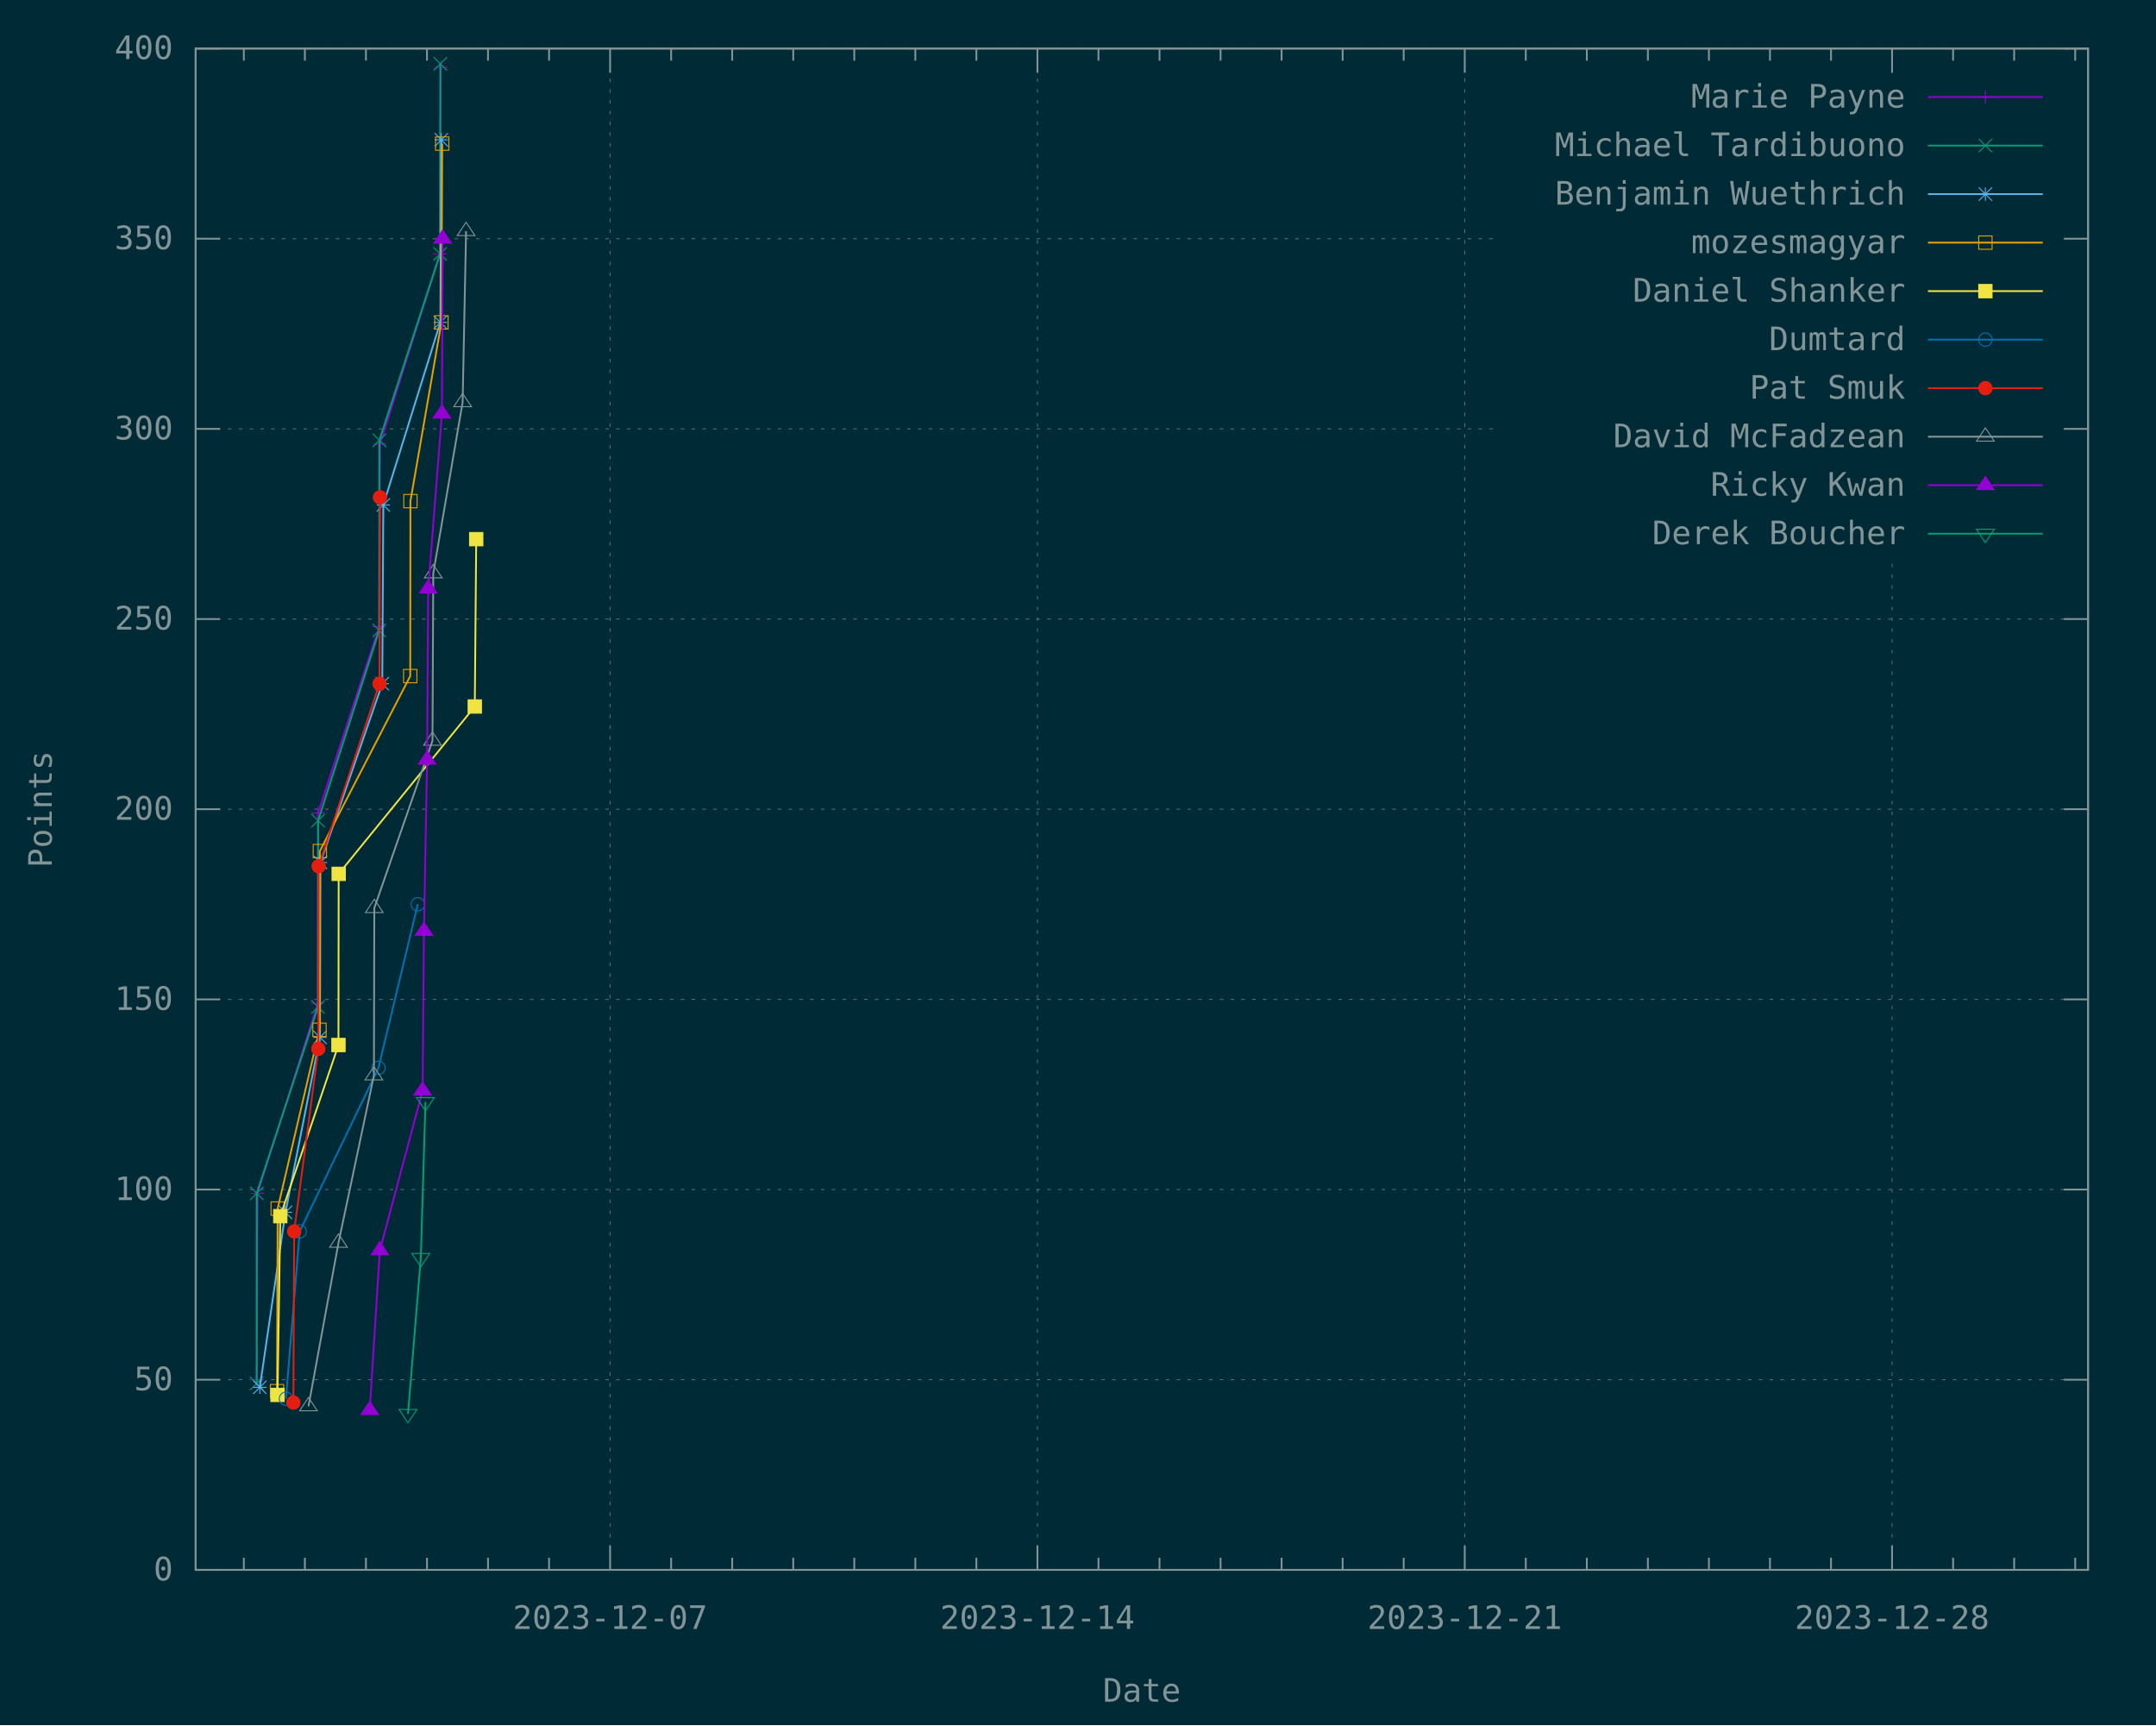
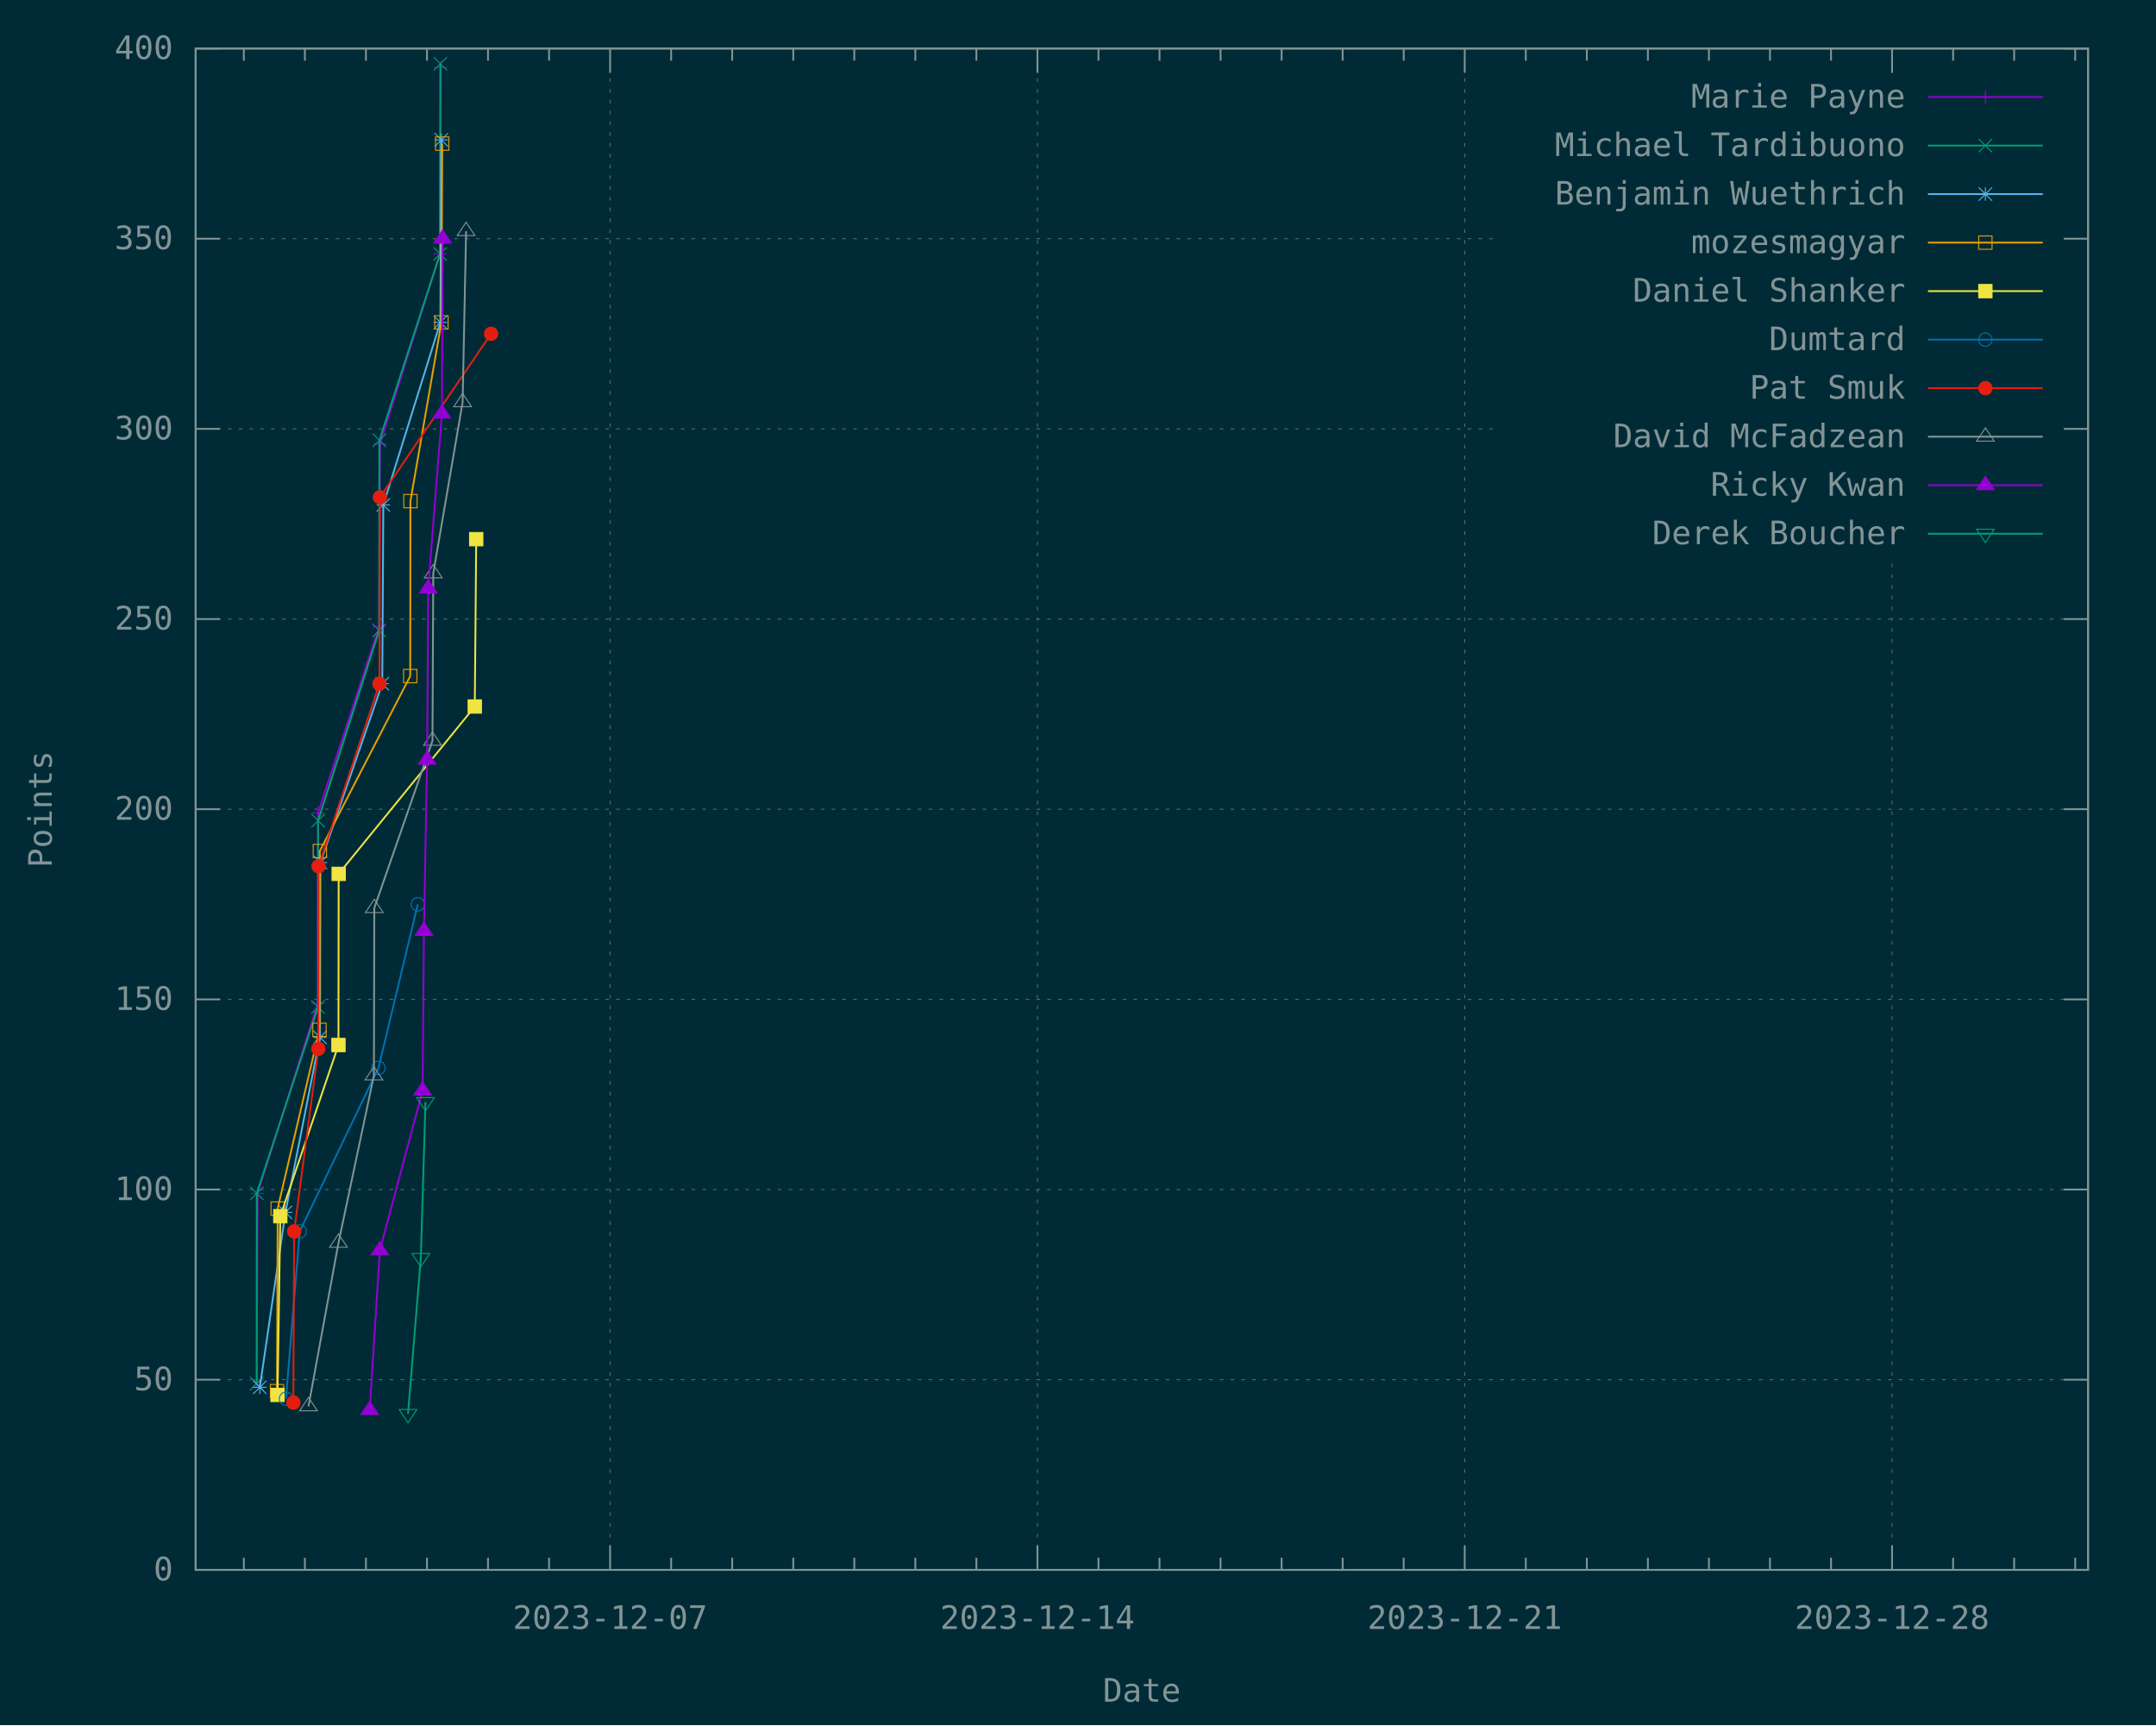
<svg xmlns="http://www.w3.org/2000/svg" xmlns:xlink="http://www.w3.org/1999/xlink" width="1200" height="960" viewBox="0 0 1200 960">
  <g id="gnuplot_canvas">
    <rect x="0" y="0" width="1200" height="960" fill="#002b36" />
    <defs>
      <circle id="gpDot" r="0.5" stroke-width="0.5" stroke="currentColor" />
      <path id="gpPt0" stroke-width="0.148" stroke="currentColor" d="M-1,0 h2 M0,-1 v2" />
      <path id="gpPt1" stroke-width="0.148" stroke="currentColor" d="M-1,-1 L1,1 M1,-1 L-1,1" />
      <path id="gpPt2" stroke-width="0.148" stroke="currentColor" d="M-1,0 L1,0 M0,-1 L0,1 M-1,-1 L1,1 M-1,1 L1,-1" />
      <rect id="gpPt3" stroke-width="0.148" stroke="currentColor" x="-1" y="-1" width="2" height="2" />
      <rect id="gpPt4" stroke-width="0.148" stroke="currentColor" fill="currentColor" x="-1" y="-1" width="2" height="2" />
      <circle id="gpPt5" stroke-width="0.148" stroke="currentColor" cx="0" cy="0" r="1" />
      <use xlink:href="#gpPt5" id="gpPt6" fill="currentColor" stroke="none" />
      <path id="gpPt7" stroke-width="0.148" stroke="currentColor" d="M0,-1.33 L-1.33,0.67 L1.33,0.67 z" />
      <use xlink:href="#gpPt7" id="gpPt8" fill="currentColor" stroke="none" />
      <use xlink:href="#gpPt7" id="gpPt9" stroke="currentColor" transform="rotate(180)" />
      <use xlink:href="#gpPt9" id="gpPt10" fill="currentColor" stroke="none" />
      <use xlink:href="#gpPt3" id="gpPt11" stroke="currentColor" transform="rotate(45)" />
      <use xlink:href="#gpPt11" id="gpPt12" fill="currentColor" stroke="none" />
      <path id="gpPt13" stroke-width="0.148" stroke="currentColor" d="M0,1.330 L1.265,0.411 L0.782,-1.067 L-0.782,-1.076 L-1.265,0.411 z" />
      <use xlink:href="#gpPt13" id="gpPt14" fill="currentColor" stroke="none" />
      <filter id="textbox" filterUnits="objectBoundingBox" x="0" y="0" height="1" width="1">
        <feFlood flood-color="#002B36" flood-opacity="1" result="bgnd" />
        <feComposite in="SourceGraphic" in2="bgnd" operator="atop" />
      </filter>
      <filter id="greybox" filterUnits="objectBoundingBox" x="0" y="0" height="1" width="1">
        <feFlood flood-color="lightgrey" flood-opacity="1" result="grey" />
        <feComposite in="SourceGraphic" in2="grey" operator="atop" />
      </filter>
    </defs>
    <g fill="none" color="#002B36" stroke="currentColor" stroke-width="1.00" stroke-linecap="butt" stroke-linejoin="miter">
</g>
    <g fill="none" color="black" stroke="currentColor" stroke-width="1.00" stroke-linecap="butt" stroke-linejoin="miter">
</g>
    <g fill="none" color="black" stroke="rgb(131, 148, 150)" stroke-width="0.50" stroke-linecap="butt" stroke-linejoin="miter">
</g>
    <g fill="none" color="gray" stroke="currentColor" stroke-width="0.50" stroke-linecap="butt" stroke-linejoin="miter">
      <path stroke="rgb( 88, 110, 117)" stroke-dasharray="2,4" class="gridline" d="M108.90,873.60 L1162.19,873.60  " />
    </g>
    <g fill="none" color="gray" stroke="rgb( 88, 110, 117)" stroke-width="1.00" stroke-linecap="butt" stroke-linejoin="miter">
</g>
    <g fill="none" color="black" stroke="currentColor" stroke-width="1.00" stroke-linecap="butt" stroke-linejoin="miter">
      <path stroke="rgb(131, 148, 150)" d="M108.90,873.60 L122.40,873.60 M1162.19,873.60 L1148.69,873.60  " />
      <g transform="translate(96.30,879.45)" stroke="none" fill="rgb(131,148,150)" font-family="Inconsolata" font-size="18.00" text-anchor="end">
        <text>
          <tspan font-family="Inconsolata"> 0</tspan>
        </text>
      </g>
    </g>
    <g fill="none" color="black" stroke="currentColor" stroke-width="1.00" stroke-linecap="butt" stroke-linejoin="miter">
</g>
    <g fill="none" color="black" stroke="rgb(131, 148, 150)" stroke-width="0.50" stroke-linecap="butt" stroke-linejoin="miter">
</g>
    <g fill="none" color="gray" stroke="currentColor" stroke-width="0.50" stroke-linecap="butt" stroke-linejoin="miter">
      <path stroke="rgb( 88, 110, 117)" stroke-dasharray="2,4" class="gridline" d="M108.90,767.78 L1162.19,767.78  " />
    </g>
    <g fill="none" color="gray" stroke="rgb( 88, 110, 117)" stroke-width="1.00" stroke-linecap="butt" stroke-linejoin="miter">
</g>
    <g fill="none" color="black" stroke="currentColor" stroke-width="1.00" stroke-linecap="butt" stroke-linejoin="miter">
      <path stroke="rgb(131, 148, 150)" d="M108.90,767.78 L122.40,767.78 M1162.19,767.78 L1148.69,767.78  " />
      <g transform="translate(96.30,773.63)" stroke="none" fill="rgb(131,148,150)" font-family="Inconsolata" font-size="18.00" text-anchor="end">
        <text>
          <tspan font-family="Inconsolata"> 50</tspan>
        </text>
      </g>
    </g>
    <g fill="none" color="black" stroke="currentColor" stroke-width="1.00" stroke-linecap="butt" stroke-linejoin="miter">
</g>
    <g fill="none" color="black" stroke="rgb(131, 148, 150)" stroke-width="0.50" stroke-linecap="butt" stroke-linejoin="miter">
</g>
    <g fill="none" color="gray" stroke="currentColor" stroke-width="0.50" stroke-linecap="butt" stroke-linejoin="miter">
      <path stroke="rgb( 88, 110, 117)" stroke-dasharray="2,4" class="gridline" d="M108.90,661.95 L1162.19,661.95  " />
    </g>
    <g fill="none" color="gray" stroke="rgb( 88, 110, 117)" stroke-width="1.00" stroke-linecap="butt" stroke-linejoin="miter">
</g>
    <g fill="none" color="black" stroke="currentColor" stroke-width="1.00" stroke-linecap="butt" stroke-linejoin="miter">
      <path stroke="rgb(131, 148, 150)" d="M108.90,661.95 L122.40,661.95 M1162.19,661.95 L1148.69,661.95  " />
      <g transform="translate(96.30,667.80)" stroke="none" fill="rgb(131,148,150)" font-family="Inconsolata" font-size="18.00" text-anchor="end">
        <text>
          <tspan font-family="Inconsolata"> 100</tspan>
        </text>
      </g>
    </g>
    <g fill="none" color="black" stroke="currentColor" stroke-width="1.00" stroke-linecap="butt" stroke-linejoin="miter">
</g>
    <g fill="none" color="black" stroke="rgb(131, 148, 150)" stroke-width="0.50" stroke-linecap="butt" stroke-linejoin="miter">
</g>
    <g fill="none" color="gray" stroke="currentColor" stroke-width="0.50" stroke-linecap="butt" stroke-linejoin="miter">
      <path stroke="rgb( 88, 110, 117)" stroke-dasharray="2,4" class="gridline" d="M108.90,556.13 L1162.19,556.13  " />
    </g>
    <g fill="none" color="gray" stroke="rgb( 88, 110, 117)" stroke-width="1.00" stroke-linecap="butt" stroke-linejoin="miter">
</g>
    <g fill="none" color="black" stroke="currentColor" stroke-width="1.00" stroke-linecap="butt" stroke-linejoin="miter">
      <path stroke="rgb(131, 148, 150)" d="M108.90,556.13 L122.40,556.13 M1162.19,556.13 L1148.69,556.13  " />
      <g transform="translate(96.30,561.98)" stroke="none" fill="rgb(131,148,150)" font-family="Inconsolata" font-size="18.00" text-anchor="end">
        <text>
          <tspan font-family="Inconsolata"> 150</tspan>
        </text>
      </g>
    </g>
    <g fill="none" color="black" stroke="currentColor" stroke-width="1.00" stroke-linecap="butt" stroke-linejoin="miter">
</g>
    <g fill="none" color="black" stroke="rgb(131, 148, 150)" stroke-width="0.50" stroke-linecap="butt" stroke-linejoin="miter">
</g>
    <g fill="none" color="gray" stroke="currentColor" stroke-width="0.50" stroke-linecap="butt" stroke-linejoin="miter">
      <path stroke="rgb( 88, 110, 117)" stroke-dasharray="2,4" class="gridline" d="M108.90,450.30 L1162.19,450.30  " />
    </g>
    <g fill="none" color="gray" stroke="rgb( 88, 110, 117)" stroke-width="1.00" stroke-linecap="butt" stroke-linejoin="miter">
</g>
    <g fill="none" color="black" stroke="currentColor" stroke-width="1.00" stroke-linecap="butt" stroke-linejoin="miter">
      <path stroke="rgb(131, 148, 150)" d="M108.90,450.30 L122.40,450.30 M1162.19,450.30 L1148.69,450.30  " />
      <g transform="translate(96.30,456.15)" stroke="none" fill="rgb(131,148,150)" font-family="Inconsolata" font-size="18.00" text-anchor="end">
        <text>
          <tspan font-family="Inconsolata"> 200</tspan>
        </text>
      </g>
    </g>
    <g fill="none" color="black" stroke="currentColor" stroke-width="1.00" stroke-linecap="butt" stroke-linejoin="miter">
</g>
    <g fill="none" color="black" stroke="rgb(131, 148, 150)" stroke-width="0.50" stroke-linecap="butt" stroke-linejoin="miter">
</g>
    <g fill="none" color="gray" stroke="currentColor" stroke-width="0.50" stroke-linecap="butt" stroke-linejoin="miter">
      <path stroke="rgb( 88, 110, 117)" stroke-dasharray="2,4" class="gridline" d="M108.90,344.48 L1162.19,344.48  " />
    </g>
    <g fill="none" color="gray" stroke="rgb( 88, 110, 117)" stroke-width="1.00" stroke-linecap="butt" stroke-linejoin="miter">
</g>
    <g fill="none" color="black" stroke="currentColor" stroke-width="1.00" stroke-linecap="butt" stroke-linejoin="miter">
      <path stroke="rgb(131, 148, 150)" d="M108.90,344.48 L122.40,344.48 M1162.19,344.48 L1148.69,344.48  " />
      <g transform="translate(96.30,350.33)" stroke="none" fill="rgb(131,148,150)" font-family="Inconsolata" font-size="18.00" text-anchor="end">
        <text>
          <tspan font-family="Inconsolata"> 250</tspan>
        </text>
      </g>
    </g>
    <g fill="none" color="black" stroke="currentColor" stroke-width="1.00" stroke-linecap="butt" stroke-linejoin="miter">
</g>
    <g fill="none" color="black" stroke="rgb(131, 148, 150)" stroke-width="0.50" stroke-linecap="butt" stroke-linejoin="miter">
</g>
    <g fill="none" color="gray" stroke="currentColor" stroke-width="0.50" stroke-linecap="butt" stroke-linejoin="miter">
      <path stroke="rgb( 88, 110, 117)" stroke-dasharray="2,4" class="gridline" d="M108.90,238.66 L833.69,238.66 M1149.59,238.66 L1162.19,238.66  " />
    </g>
    <g fill="none" color="gray" stroke="rgb( 88, 110, 117)" stroke-width="1.00" stroke-linecap="butt" stroke-linejoin="miter">
</g>
    <g fill="none" color="black" stroke="currentColor" stroke-width="1.00" stroke-linecap="butt" stroke-linejoin="miter">
      <path stroke="rgb(131, 148, 150)" d="M108.90,238.66 L122.40,238.66 M1162.19,238.66 L1148.69,238.66  " />
      <g transform="translate(96.30,244.51)" stroke="none" fill="rgb(131,148,150)" font-family="Inconsolata" font-size="18.00" text-anchor="end">
        <text>
          <tspan font-family="Inconsolata"> 300</tspan>
        </text>
      </g>
    </g>
    <g fill="none" color="black" stroke="currentColor" stroke-width="1.00" stroke-linecap="butt" stroke-linejoin="miter">
</g>
    <g fill="none" color="black" stroke="rgb(131, 148, 150)" stroke-width="0.50" stroke-linecap="butt" stroke-linejoin="miter">
</g>
    <g fill="none" color="gray" stroke="currentColor" stroke-width="0.50" stroke-linecap="butt" stroke-linejoin="miter">
      <path stroke="rgb( 88, 110, 117)" stroke-dasharray="2,4" class="gridline" d="M108.90,132.83 L833.69,132.83 M1149.59,132.83 L1162.19,132.83  " />
    </g>
    <g fill="none" color="gray" stroke="rgb( 88, 110, 117)" stroke-width="1.00" stroke-linecap="butt" stroke-linejoin="miter">
</g>
    <g fill="none" color="black" stroke="currentColor" stroke-width="1.00" stroke-linecap="butt" stroke-linejoin="miter">
      <path stroke="rgb(131, 148, 150)" d="M108.90,132.83 L122.40,132.83 M1162.19,132.83 L1148.69,132.83  " />
      <g transform="translate(96.30,138.68)" stroke="none" fill="rgb(131,148,150)" font-family="Inconsolata" font-size="18.00" text-anchor="end">
        <text>
          <tspan font-family="Inconsolata"> 350</tspan>
        </text>
      </g>
    </g>
    <g fill="none" color="black" stroke="currentColor" stroke-width="1.00" stroke-linecap="butt" stroke-linejoin="miter">
</g>
    <g fill="none" color="black" stroke="rgb(131, 148, 150)" stroke-width="0.50" stroke-linecap="butt" stroke-linejoin="miter">
</g>
    <g fill="none" color="gray" stroke="currentColor" stroke-width="0.50" stroke-linecap="butt" stroke-linejoin="miter">
      <path stroke="rgb( 88, 110, 117)" stroke-dasharray="2,4" class="gridline" d="M108.90,27.01 L1162.19,27.01  " />
    </g>
    <g fill="none" color="gray" stroke="rgb( 88, 110, 117)" stroke-width="1.00" stroke-linecap="butt" stroke-linejoin="miter">
</g>
    <g fill="none" color="black" stroke="currentColor" stroke-width="1.00" stroke-linecap="butt" stroke-linejoin="miter">
      <path stroke="rgb(131, 148, 150)" d="M108.90,27.01 L122.40,27.01 M1162.19,27.01 L1148.69,27.01  " />
      <g transform="translate(96.30,32.86)" stroke="none" fill="rgb(131,148,150)" font-family="Inconsolata" font-size="18.00" text-anchor="end">
        <text>
          <tspan font-family="Inconsolata"> 400</tspan>
        </text>
      </g>
    </g>
    <g fill="none" color="black" stroke="currentColor" stroke-width="1.00" stroke-linecap="butt" stroke-linejoin="miter">
      <path stroke="rgb(131, 148, 150)" d="M135.71,873.60 L135.71,866.85 M135.71,27.01 L135.71,33.76 M169.69,873.60 L169.69,866.85 M169.69,27.01 L169.69,33.76   M203.67,873.60 L203.67,866.85 M203.67,27.01 L203.67,33.76 M237.65,873.60 L237.65,866.85 M237.65,27.01 L237.65,33.76   M271.62,873.60 L271.62,866.85 M271.62,27.01 L271.62,33.76 M305.60,873.60 L305.60,866.85 M305.60,27.01 L305.60,33.76    " />
    </g>
    <g fill="none" color="black" stroke="rgb(131, 148, 150)" stroke-width="0.50" stroke-linecap="butt" stroke-linejoin="miter">
</g>
    <g fill="none" color="gray" stroke="currentColor" stroke-width="0.50" stroke-linecap="butt" stroke-linejoin="miter">
      <path stroke="rgb( 88, 110, 117)" stroke-dasharray="2,4" class="gridline" d="M339.58,873.60 L339.58,27.01  " />
    </g>
    <g fill="none" color="gray" stroke="rgb( 88, 110, 117)" stroke-width="1.00" stroke-linecap="butt" stroke-linejoin="miter">
</g>
    <g fill="none" color="black" stroke="currentColor" stroke-width="1.00" stroke-linecap="butt" stroke-linejoin="miter">
      <path stroke="rgb(131, 148, 150)" d="M339.58,873.60 L339.58,860.10 M339.58,27.01 L339.58,40.51  " />
      <g transform="translate(339.58,906.45)" stroke="none" fill="rgb(131,148,150)" font-family="Inconsolata" font-size="18.00" text-anchor="middle">
        <text>
          <tspan font-family="Inconsolata">2023-12-07</tspan>
        </text>
      </g>
    </g>
    <g fill="none" color="black" stroke="currentColor" stroke-width="1.00" stroke-linecap="butt" stroke-linejoin="miter">
      <path stroke="rgb(131, 148, 150)" d="M373.55,873.60 L373.55,866.85 M373.55,27.01 L373.55,33.76 M407.53,873.60 L407.53,866.85 M407.53,27.01 L407.53,33.76   M441.51,873.60 L441.51,866.85 M441.51,27.01 L441.51,33.76 M475.48,873.60 L475.48,866.85 M475.48,27.01 L475.48,33.76   M509.46,873.60 L509.46,866.85 M509.46,27.01 L509.46,33.76 M543.44,873.60 L543.44,866.85 M543.44,27.01 L543.44,33.76    " />
    </g>
    <g fill="none" color="black" stroke="rgb(131, 148, 150)" stroke-width="0.50" stroke-linecap="butt" stroke-linejoin="miter">
</g>
    <g fill="none" color="gray" stroke="currentColor" stroke-width="0.50" stroke-linecap="butt" stroke-linejoin="miter">
      <path stroke="rgb( 88, 110, 117)" stroke-dasharray="2,4" class="gridline" d="M577.42,873.60 L577.42,27.01  " />
    </g>
    <g fill="none" color="gray" stroke="rgb( 88, 110, 117)" stroke-width="1.00" stroke-linecap="butt" stroke-linejoin="miter">
</g>
    <g fill="none" color="black" stroke="currentColor" stroke-width="1.00" stroke-linecap="butt" stroke-linejoin="miter">
      <path stroke="rgb(131, 148, 150)" d="M577.42,873.60 L577.42,860.10 M577.42,27.01 L577.42,40.51  " />
      <g transform="translate(577.42,906.45)" stroke="none" fill="rgb(131,148,150)" font-family="Inconsolata" font-size="18.00" text-anchor="middle">
        <text>
          <tspan font-family="Inconsolata">2023-12-14</tspan>
        </text>
      </g>
    </g>
    <g fill="none" color="black" stroke="currentColor" stroke-width="1.00" stroke-linecap="butt" stroke-linejoin="miter">
      <path stroke="rgb(131, 148, 150)" d="M611.39,873.60 L611.39,866.85 M611.39,27.01 L611.39,33.76 M645.37,873.60 L645.37,866.85 M645.37,27.01 L645.37,33.76   M679.35,873.60 L679.35,866.85 M679.35,27.01 L679.35,33.76 M713.32,873.60 L713.32,866.85 M713.32,27.01 L713.32,33.76   M747.30,873.60 L747.30,866.85 M747.30,27.01 L747.30,33.76 M781.28,873.60 L781.28,866.85 M781.28,27.01 L781.28,33.76    " />
    </g>
    <g fill="none" color="black" stroke="rgb(131, 148, 150)" stroke-width="0.50" stroke-linecap="butt" stroke-linejoin="miter">
</g>
    <g fill="none" color="gray" stroke="currentColor" stroke-width="0.50" stroke-linecap="butt" stroke-linejoin="miter">
      <path stroke="rgb( 88, 110, 117)" stroke-dasharray="2,4" class="gridline" d="M815.26,873.60 L815.26,27.01  " />
    </g>
    <g fill="none" color="gray" stroke="rgb( 88, 110, 117)" stroke-width="1.00" stroke-linecap="butt" stroke-linejoin="miter">
</g>
    <g fill="none" color="black" stroke="currentColor" stroke-width="1.00" stroke-linecap="butt" stroke-linejoin="miter">
      <path stroke="rgb(131, 148, 150)" d="M815.26,873.60 L815.26,860.10 M815.26,27.01 L815.26,40.51  " />
      <g transform="translate(815.26,906.45)" stroke="none" fill="rgb(131,148,150)" font-family="Inconsolata" font-size="18.00" text-anchor="middle">
        <text>
          <tspan font-family="Inconsolata">2023-12-21</tspan>
        </text>
      </g>
    </g>
    <g fill="none" color="black" stroke="currentColor" stroke-width="1.00" stroke-linecap="butt" stroke-linejoin="miter">
      <path stroke="rgb(131, 148, 150)" d="M849.23,873.60 L849.23,866.85 M849.23,27.01 L849.23,33.76 M883.21,873.60 L883.21,866.85 M883.21,27.01 L883.21,33.76   M917.19,873.60 L917.19,866.85 M917.19,27.01 L917.19,33.76 M951.16,873.60 L951.16,866.85 M951.16,27.01 L951.16,33.76   M985.14,873.60 L985.14,866.85 M985.14,27.01 L985.14,33.76 M1019.12,873.60 L1019.12,866.85 M1019.12,27.01 L1019.12,33.76    " />
    </g>
    <g fill="none" color="black" stroke="rgb(131, 148, 150)" stroke-width="0.50" stroke-linecap="butt" stroke-linejoin="miter">
</g>
    <g fill="none" color="gray" stroke="currentColor" stroke-width="0.50" stroke-linecap="butt" stroke-linejoin="miter">
      <path stroke="rgb( 88, 110, 117)" stroke-dasharray="2,4" class="gridline" d="M1053.10,873.60 L1053.10,310.51 M1053.10,40.51 L1053.10,27.01  " />
    </g>
    <g fill="none" color="gray" stroke="rgb( 88, 110, 117)" stroke-width="1.00" stroke-linecap="butt" stroke-linejoin="miter">
</g>
    <g fill="none" color="black" stroke="currentColor" stroke-width="1.00" stroke-linecap="butt" stroke-linejoin="miter">
      <path stroke="rgb(131, 148, 150)" d="M1053.10,873.60 L1053.10,860.10 M1053.10,27.01 L1053.10,40.51  " />
      <g transform="translate(1053.10,906.45)" stroke="none" fill="rgb(131,148,150)" font-family="Inconsolata" font-size="18.00" text-anchor="middle">
        <text>
          <tspan font-family="Inconsolata">2023-12-28</tspan>
        </text>
      </g>
    </g>
    <g fill="none" color="black" stroke="currentColor" stroke-width="1.00" stroke-linecap="butt" stroke-linejoin="miter">
      <path stroke="rgb(131, 148, 150)" d="M1087.07,873.60 L1087.07,866.85 M1087.07,27.01 L1087.07,33.76 M1121.05,873.60 L1121.05,866.85 M1121.05,27.01 L1121.05,33.76   M1155.03,873.60 L1155.03,866.85 M1155.03,27.01 L1155.03,33.76  " />
    </g>
    <g fill="none" color="black" stroke="currentColor" stroke-width="1.00" stroke-linecap="butt" stroke-linejoin="miter">
      <path stroke="rgb(131, 148, 150)" d="M108.90,27.01 L108.90,873.60 L1162.19,873.60 L1162.19,27.01 L108.90,27.01 Z  " />
    </g>
    <g fill="none" color="black" stroke="currentColor" stroke-width="1.00" stroke-linecap="butt" stroke-linejoin="miter">
      <g transform="translate(28.80,450.31) rotate(270)" stroke="none" fill="rgb(131,148,150)" font-family="Inconsolata" font-size="18.00" text-anchor="middle">
        <text>
          <tspan font-family="Inconsolata">Points</tspan>
        </text>
      </g>
    </g>
    <g fill="none" color="black" stroke="currentColor" stroke-width="1.00" stroke-linecap="butt" stroke-linejoin="miter">
      <g transform="translate(635.54,946.95)" stroke="none" fill="rgb(131,148,150)" font-family="Inconsolata" font-size="18.00" text-anchor="middle">
        <text>
          <tspan font-family="Inconsolata">Date</tspan>
        </text>
      </g>
    </g>
    <g fill="none" color="black" stroke="currentColor" stroke-width="1.00" stroke-linecap="butt" stroke-linejoin="miter">
</g>
    <g id="gnuplot_plot_1">
      <g fill="none" color="black" stroke="currentColor" stroke-width="1.00" stroke-linecap="butt" stroke-linejoin="miter">
        <g transform="translate(1060.49,59.86)" stroke="none" fill="rgb(131,148,150)" font-family="Inconsolata" font-size="18.00" text-anchor="end">
          <text>
            <tspan font-family="Inconsolata">Marie Payne</tspan>
          </text>
        </g>
      </g>
      <g fill="none" color="black" stroke="currentColor" stroke-width="1.00" stroke-linecap="butt" stroke-linejoin="miter">
        <path stroke="rgb(148,   0, 211)" d="M1073.09,54.01 L1136.99,54.01 M142.88,767.78 L143.37,664.07 L176.91,558.25 L177.01,452.42 L211.05,348.71 L211.51,247.12   L244.84,141.30 L245.34,37.59  " />
        <use xlink:href="#gpPt0" transform="translate(142.88,767.78) scale(3.71)" color="rgb(148,   0, 211)" />
        <use xlink:href="#gpPt0" transform="translate(143.37,664.07) scale(3.71)" color="rgb(148,   0, 211)" />
        <use xlink:href="#gpPt0" transform="translate(176.91,558.25) scale(3.71)" color="rgb(148,   0, 211)" />
        <use xlink:href="#gpPt0" transform="translate(177.01,452.42) scale(3.71)" color="rgb(148,   0, 211)" />
        <use xlink:href="#gpPt0" transform="translate(211.05,348.71) scale(3.71)" color="rgb(148,   0, 211)" />
        <use xlink:href="#gpPt0" transform="translate(211.51,247.12) scale(3.71)" color="rgb(148,   0, 211)" />
        <use xlink:href="#gpPt0" transform="translate(244.84,141.30) scale(3.71)" color="rgb(148,   0, 211)" />
        <use xlink:href="#gpPt0" transform="translate(245.34,37.59) scale(3.71)" color="rgb(148,   0, 211)" />
        <use xlink:href="#gpPt0" transform="translate(1105.04,54.01) scale(3.71)" color="rgb(148,   0, 211)" />
      </g>
    </g>
    <g id="gnuplot_plot_2">
      <g fill="none" color="black" stroke="currentColor" stroke-width="1.00" stroke-linecap="butt" stroke-linejoin="miter">
        <g transform="translate(1060.49,86.86)" stroke="none" fill="rgb(131,148,150)" font-family="Inconsolata" font-size="18.00" text-anchor="end">
          <text>
            <tspan font-family="Inconsolata">Michael Tardibuono</tspan>
          </text>
        </g>
      </g>
      <g fill="none" color="black" stroke="currentColor" stroke-width="1.00" stroke-linecap="butt" stroke-linejoin="miter">
        <path stroke="rgb(  0, 158, 115)" d="M1073.09,81.01 L1136.99,81.01 M142.88,769.89 L142.93,664.07 L176.99,560.36 L177.05,456.65 L211.04,350.83 L211.17,245.01   L244.94,141.30 L245.10,35.48  " />
        <use xlink:href="#gpPt1" transform="translate(142.88,769.89) scale(3.71)" color="rgb(  0, 158, 115)" />
        <use xlink:href="#gpPt1" transform="translate(142.93,664.07) scale(3.71)" color="rgb(  0, 158, 115)" />
        <use xlink:href="#gpPt1" transform="translate(176.99,560.36) scale(3.71)" color="rgb(  0, 158, 115)" />
        <use xlink:href="#gpPt1" transform="translate(177.05,456.65) scale(3.71)" color="rgb(  0, 158, 115)" />
        <use xlink:href="#gpPt1" transform="translate(211.04,350.83) scale(3.71)" color="rgb(  0, 158, 115)" />
        <use xlink:href="#gpPt1" transform="translate(211.17,245.01) scale(3.71)" color="rgb(  0, 158, 115)" />
        <use xlink:href="#gpPt1" transform="translate(244.94,141.30) scale(3.71)" color="rgb(  0, 158, 115)" />
        <use xlink:href="#gpPt1" transform="translate(245.10,35.48) scale(3.71)" color="rgb(  0, 158, 115)" />
        <use xlink:href="#gpPt1" transform="translate(1105.04,81.01) scale(3.71)" color="rgb(  0, 158, 115)" />
      </g>
    </g>
    <g id="gnuplot_plot_3">
      <g fill="none" color="black" stroke="currentColor" stroke-width="1.00" stroke-linecap="butt" stroke-linejoin="miter">
        <g transform="translate(1060.49,113.86)" stroke="none" fill="rgb(131,148,150)" font-family="Inconsolata" font-size="18.00" text-anchor="end">
          <text>
            <tspan font-family="Inconsolata">Benjamin Wuethrich</tspan>
          </text>
        </g>
      </g>
      <g fill="none" color="black" stroke="currentColor" stroke-width="1.00" stroke-linecap="butt" stroke-linejoin="miter">
        <path stroke="rgb( 86, 180, 233)" d="M1073.09,108.01 L1136.99,108.01 M144.62,772.01 L158.87,674.65 L178.09,577.29 L178.35,479.94 L212.76,380.46 L213.35,280.99   L245.09,179.40 L245.63,77.81  " />
        <use xlink:href="#gpPt2" transform="translate(144.62,772.01) scale(3.71)" color="rgb( 86, 180, 233)" />
        <use xlink:href="#gpPt2" transform="translate(158.87,674.65) scale(3.71)" color="rgb( 86, 180, 233)" />
        <use xlink:href="#gpPt2" transform="translate(178.09,577.29) scale(3.71)" color="rgb( 86, 180, 233)" />
        <use xlink:href="#gpPt2" transform="translate(178.35,479.94) scale(3.71)" color="rgb( 86, 180, 233)" />
        <use xlink:href="#gpPt2" transform="translate(212.76,380.46) scale(3.71)" color="rgb( 86, 180, 233)" />
        <use xlink:href="#gpPt2" transform="translate(213.35,280.99) scale(3.71)" color="rgb( 86, 180, 233)" />
        <use xlink:href="#gpPt2" transform="translate(245.09,179.40) scale(3.71)" color="rgb( 86, 180, 233)" />
        <use xlink:href="#gpPt2" transform="translate(245.63,77.81) scale(3.71)" color="rgb( 86, 180, 233)" />
        <use xlink:href="#gpPt2" transform="translate(1105.04,108.01) scale(3.71)" color="rgb( 86, 180, 233)" />
      </g>
    </g>
    <g id="gnuplot_plot_4">
      <g fill="none" color="black" stroke="currentColor" stroke-width="1.00" stroke-linecap="butt" stroke-linejoin="miter">
        <g transform="translate(1060.49,140.86)" stroke="none" fill="rgb(131,148,150)" font-family="Inconsolata" font-size="18.00" text-anchor="end">
          <text>
            <tspan font-family="Inconsolata">mozesmagyar</tspan>
          </text>
        </g>
      </g>
      <g fill="none" color="black" stroke="currentColor" stroke-width="1.00" stroke-linecap="butt" stroke-linejoin="miter">
        <path stroke="rgb(230, 159,   0)" d="M1073.09,135.01 L1136.99,135.01 M154.18,774.13 L154.55,672.53 L177.82,573.06 L178.02,473.59 L228.33,376.23 L228.44,278.87   L245.69,179.40 L246.13,79.92  " />
        <use xlink:href="#gpPt3" transform="translate(154.18,774.13) scale(3.71)" color="rgb(230, 159,   0)" />
        <use xlink:href="#gpPt3" transform="translate(154.55,672.53) scale(3.71)" color="rgb(230, 159,   0)" />
        <use xlink:href="#gpPt3" transform="translate(177.82,573.06) scale(3.71)" color="rgb(230, 159,   0)" />
        <use xlink:href="#gpPt3" transform="translate(178.02,473.59) scale(3.71)" color="rgb(230, 159,   0)" />
        <use xlink:href="#gpPt3" transform="translate(228.33,376.23) scale(3.71)" color="rgb(230, 159,   0)" />
        <use xlink:href="#gpPt3" transform="translate(228.44,278.87) scale(3.71)" color="rgb(230, 159,   0)" />
        <use xlink:href="#gpPt3" transform="translate(245.69,179.40) scale(3.71)" color="rgb(230, 159,   0)" />
        <use xlink:href="#gpPt3" transform="translate(246.13,79.92) scale(3.71)" color="rgb(230, 159,   0)" />
        <use xlink:href="#gpPt3" transform="translate(1105.04,135.01) scale(3.71)" color="rgb(230, 159,   0)" />
      </g>
    </g>
    <g id="gnuplot_plot_5">
      <g fill="none" color="black" stroke="currentColor" stroke-width="1.00" stroke-linecap="butt" stroke-linejoin="miter">
        <g transform="translate(1060.49,167.86)" stroke="none" fill="rgb(131,148,150)" font-family="Inconsolata" font-size="18.00" text-anchor="end">
          <text>
            <tspan font-family="Inconsolata">Daniel Shanker</tspan>
          </text>
        </g>
      </g>
      <g fill="none" color="black" stroke="currentColor" stroke-width="1.00" stroke-linecap="butt" stroke-linejoin="miter">
        <path stroke="rgb(240, 228,  66)" d="M1073.09,162.01 L1136.99,162.01 M154.46,776.24 L156.01,676.77 L188.38,581.53 L188.50,486.29 L264.26,393.16 L265.06,300.04    " />
        <use xlink:href="#gpPt4" transform="translate(154.46,776.24) scale(3.71)" color="rgb(240, 228,  66)" />
        <use xlink:href="#gpPt4" transform="translate(156.01,676.77) scale(3.71)" color="rgb(240, 228,  66)" />
        <use xlink:href="#gpPt4" transform="translate(188.38,581.53) scale(3.71)" color="rgb(240, 228,  66)" />
        <use xlink:href="#gpPt4" transform="translate(188.50,486.29) scale(3.71)" color="rgb(240, 228,  66)" />
        <use xlink:href="#gpPt4" transform="translate(264.26,393.16) scale(3.71)" color="rgb(240, 228,  66)" />
        <use xlink:href="#gpPt4" transform="translate(265.06,300.04) scale(3.71)" color="rgb(240, 228,  66)" />
        <use xlink:href="#gpPt4" transform="translate(1105.04,162.01) scale(3.71)" color="rgb(240, 228,  66)" />
      </g>
    </g>
    <g id="gnuplot_plot_6">
      <g fill="none" color="black" stroke="currentColor" stroke-width="1.00" stroke-linecap="butt" stroke-linejoin="miter">
        <g transform="translate(1060.49,194.86)" stroke="none" fill="rgb(131,148,150)" font-family="Inconsolata" font-size="18.00" text-anchor="end">
          <text>
            <tspan font-family="Inconsolata">Dumtard</tspan>
          </text>
        </g>
      </g>
      <g fill="none" color="black" stroke="currentColor" stroke-width="1.00" stroke-linecap="butt" stroke-linejoin="miter">
        <path stroke="rgb(  0, 114, 178)" d="M1073.09,189.01 L1136.99,189.01 M159.15,778.36 L166.84,685.23 L210.67,594.23 L232.53,503.22  " />
        <use xlink:href="#gpPt5" transform="translate(159.15,778.36) scale(3.71)" color="rgb(  0, 114, 178)" />
        <use xlink:href="#gpPt5" transform="translate(166.84,685.23) scale(3.71)" color="rgb(  0, 114, 178)" />
        <use xlink:href="#gpPt5" transform="translate(210.67,594.23) scale(3.71)" color="rgb(  0, 114, 178)" />
        <use xlink:href="#gpPt5" transform="translate(232.53,503.22) scale(3.71)" color="rgb(  0, 114, 178)" />
        <use xlink:href="#gpPt5" transform="translate(1105.04,189.01) scale(3.71)" color="rgb(  0, 114, 178)" />
      </g>
    </g>
    <g id="gnuplot_plot_7">
      <g fill="none" color="black" stroke="currentColor" stroke-width="1.00" stroke-linecap="butt" stroke-linejoin="miter">
        <g transform="translate(1060.49,221.86)" stroke="none" fill="rgb(131,148,150)" font-family="Inconsolata" font-size="18.00" text-anchor="end">
          <text>
            <tspan font-family="Inconsolata">Pat Smuk</tspan>
          </text>
        </g>
      </g>
      <g fill="none" color="black" stroke="currentColor" stroke-width="1.00" stroke-linecap="butt" stroke-linejoin="miter">
-         <path stroke="rgb(229,  30,  16)" d="M1073.09,216.01 L1136.99,216.01 M163.28,780.48 L163.73,685.23 L177.18,583.64 L177.33,482.05 L211.22,380.46 L211.48,276.75    " />
+         <path stroke="rgb(229,  30,  16)" d="M1073.09,216.01 L1136.99,216.01 M163.28,780.48 L163.73,685.23 L177.18,583.64 L177.33,482.05 L211.22,380.46 L211.48,276.75   L273.32,185.75  " />
        <use xlink:href="#gpPt6" transform="translate(163.28,780.48) scale(3.71)" color="rgb(229,  30,  16)" />
        <use xlink:href="#gpPt6" transform="translate(163.73,685.23) scale(3.71)" color="rgb(229,  30,  16)" />
        <use xlink:href="#gpPt6" transform="translate(177.18,583.64) scale(3.71)" color="rgb(229,  30,  16)" />
        <use xlink:href="#gpPt6" transform="translate(177.33,482.05) scale(3.71)" color="rgb(229,  30,  16)" />
        <use xlink:href="#gpPt6" transform="translate(211.22,380.46) scale(3.71)" color="rgb(229,  30,  16)" />
        <use xlink:href="#gpPt6" transform="translate(211.48,276.75) scale(3.71)" color="rgb(229,  30,  16)" />
+         <use xlink:href="#gpPt6" transform="translate(273.32,185.75) scale(3.71)" color="rgb(229,  30,  16)" />
        <use xlink:href="#gpPt6" transform="translate(1105.04,216.01) scale(3.71)" color="rgb(229,  30,  16)" />
      </g>
    </g>
    <g id="gnuplot_plot_8">
      <g fill="none" color="black" stroke="currentColor" stroke-width="1.00" stroke-linecap="butt" stroke-linejoin="miter">
        <g transform="translate(1060.49,248.86)" stroke="none" fill="rgb(131,148,150)" font-family="Inconsolata" font-size="18.00" text-anchor="end">
          <text>
            <tspan font-family="Inconsolata">David McFadzean</tspan>
          </text>
        </g>
      </g>
      <g fill="none" color="black" stroke="currentColor" stroke-width="1.00" stroke-linecap="butt" stroke-linejoin="miter">
        <path stroke="rgb(131, 148, 150)" d="M1073.09,243.01 L1136.99,243.01 M171.70,782.59 L188.40,691.58 L208.12,598.46 L208.33,505.33 L240.72,412.21 L241.15,319.08   L257.49,223.84 L259.42,128.60  " />
        <use xlink:href="#gpPt7" transform="translate(171.70,782.59) scale(3.71)" color="rgb(131, 148, 150)" />
        <use xlink:href="#gpPt7" transform="translate(188.40,691.58) scale(3.71)" color="rgb(131, 148, 150)" />
        <use xlink:href="#gpPt7" transform="translate(208.12,598.46) scale(3.71)" color="rgb(131, 148, 150)" />
        <use xlink:href="#gpPt7" transform="translate(208.33,505.33) scale(3.71)" color="rgb(131, 148, 150)" />
        <use xlink:href="#gpPt7" transform="translate(240.72,412.21) scale(3.71)" color="rgb(131, 148, 150)" />
        <use xlink:href="#gpPt7" transform="translate(241.15,319.08) scale(3.71)" color="rgb(131, 148, 150)" />
        <use xlink:href="#gpPt7" transform="translate(257.49,223.84) scale(3.71)" color="rgb(131, 148, 150)" />
        <use xlink:href="#gpPt7" transform="translate(259.42,128.60) scale(3.71)" color="rgb(131, 148, 150)" />
        <use xlink:href="#gpPt7" transform="translate(1105.04,243.01) scale(3.71)" color="rgb(131, 148, 150)" />
      </g>
    </g>
    <g id="gnuplot_plot_9">
      <g fill="none" color="black" stroke="currentColor" stroke-width="1.00" stroke-linecap="butt" stroke-linejoin="miter">
        <g transform="translate(1060.49,275.86)" stroke="none" fill="rgb(131,148,150)" font-family="Inconsolata" font-size="18.00" text-anchor="end">
          <text>
            <tspan font-family="Inconsolata">Ricky Kwan</tspan>
          </text>
        </g>
      </g>
      <g fill="none" color="black" stroke="currentColor" stroke-width="1.00" stroke-linecap="butt" stroke-linejoin="miter">
        <path stroke="rgb(148,   0, 211)" d="M1073.09,270.01 L1136.99,270.01 M205.78,784.71 L211.40,695.82 L235.21,606.92 L235.97,518.03 L237.71,422.79 L238.33,327.55   L245.97,230.19 L246.39,132.83  " />
        <use xlink:href="#gpPt8" transform="translate(205.78,784.71) scale(3.71)" color="rgb(148,   0, 211)" />
        <use xlink:href="#gpPt8" transform="translate(211.40,695.82) scale(3.71)" color="rgb(148,   0, 211)" />
        <use xlink:href="#gpPt8" transform="translate(235.21,606.92) scale(3.71)" color="rgb(148,   0, 211)" />
        <use xlink:href="#gpPt8" transform="translate(235.97,518.03) scale(3.71)" color="rgb(148,   0, 211)" />
        <use xlink:href="#gpPt8" transform="translate(237.71,422.79) scale(3.71)" color="rgb(148,   0, 211)" />
        <use xlink:href="#gpPt8" transform="translate(238.33,327.55) scale(3.71)" color="rgb(148,   0, 211)" />
        <use xlink:href="#gpPt8" transform="translate(245.97,230.19) scale(3.71)" color="rgb(148,   0, 211)" />
        <use xlink:href="#gpPt8" transform="translate(246.39,132.83) scale(3.71)" color="rgb(148,   0, 211)" />
        <use xlink:href="#gpPt8" transform="translate(1105.04,270.01) scale(3.71)" color="rgb(148,   0, 211)" />
      </g>
    </g>
    <g id="gnuplot_plot_10">
      <g fill="none" color="black" stroke="currentColor" stroke-width="1.00" stroke-linecap="butt" stroke-linejoin="miter">
        <g transform="translate(1060.49,302.86)" stroke="none" fill="rgb(131,148,150)" font-family="Inconsolata" font-size="18.00" text-anchor="end">
          <text>
            <tspan font-family="Inconsolata">Derek Boucher</tspan>
          </text>
        </g>
      </g>
      <g fill="none" color="black" stroke="currentColor" stroke-width="1.00" stroke-linecap="butt" stroke-linejoin="miter">
        <path stroke="rgb(  0, 158, 115)" d="M1073.09,297.01 L1136.99,297.01 M227.09,786.82 L234.22,700.05 L236.81,613.27  " />
        <use xlink:href="#gpPt9" transform="translate(227.09,786.82) scale(3.71)" color="rgb(  0, 158, 115)" />
        <use xlink:href="#gpPt9" transform="translate(234.22,700.05) scale(3.71)" color="rgb(  0, 158, 115)" />
        <use xlink:href="#gpPt9" transform="translate(236.81,613.27) scale(3.71)" color="rgb(  0, 158, 115)" />
        <use xlink:href="#gpPt9" transform="translate(1105.04,297.01) scale(3.71)" color="rgb(  0, 158, 115)" />
      </g>
    </g>
    <g fill="none" color="#002B36" stroke="rgb(  0, 158, 115)" stroke-width="2.00" stroke-linecap="butt" stroke-linejoin="miter">
</g>
    <g fill="none" color="black" stroke="currentColor" stroke-width="2.00" stroke-linecap="butt" stroke-linejoin="miter">
</g>
    <g fill="none" color="black" stroke="black" stroke-width="1.00" stroke-linecap="butt" stroke-linejoin="miter">
</g>
    <g fill="none" color="black" stroke="currentColor" stroke-width="1.00" stroke-linecap="butt" stroke-linejoin="miter">
      <path stroke="rgb(131, 148, 150)" d="M108.90,27.01 L108.90,873.60 L1162.19,873.60 L1162.19,27.01 L108.90,27.01 Z  " />
    </g>
    <g fill="none" color="black" stroke="currentColor" stroke-width="1.00" stroke-linecap="butt" stroke-linejoin="miter">
</g>
  </g>
</svg>
